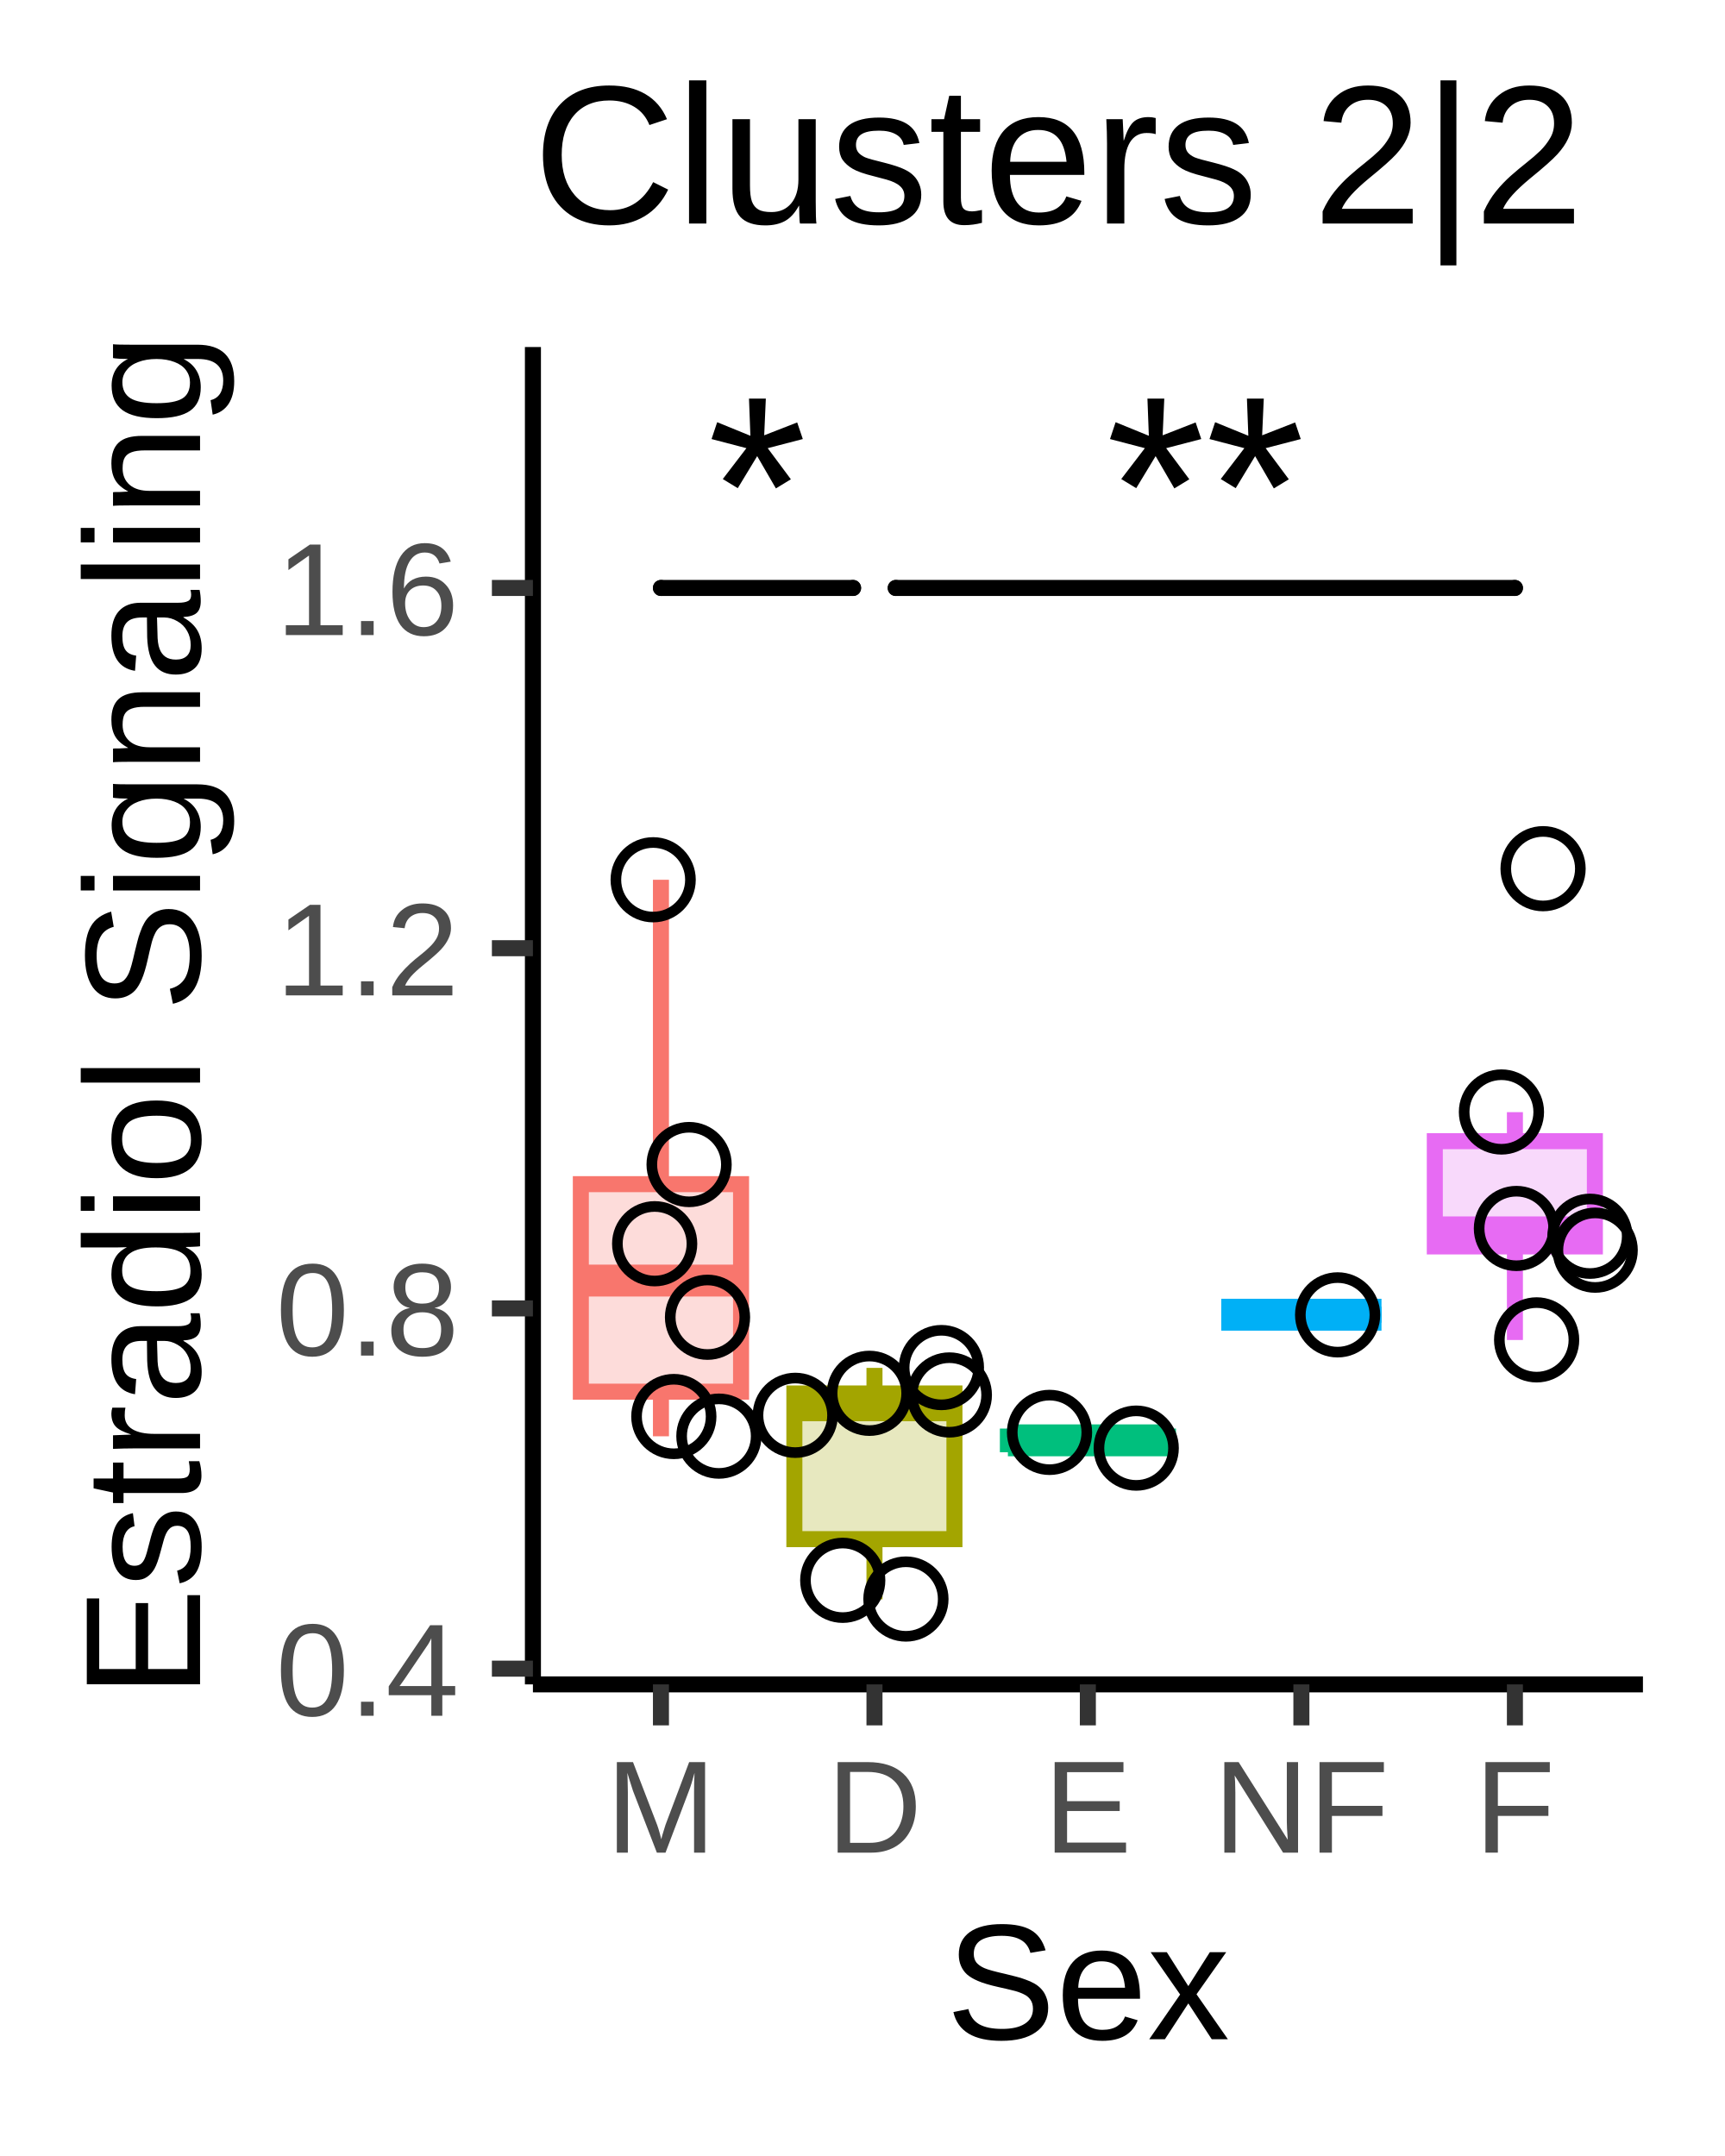
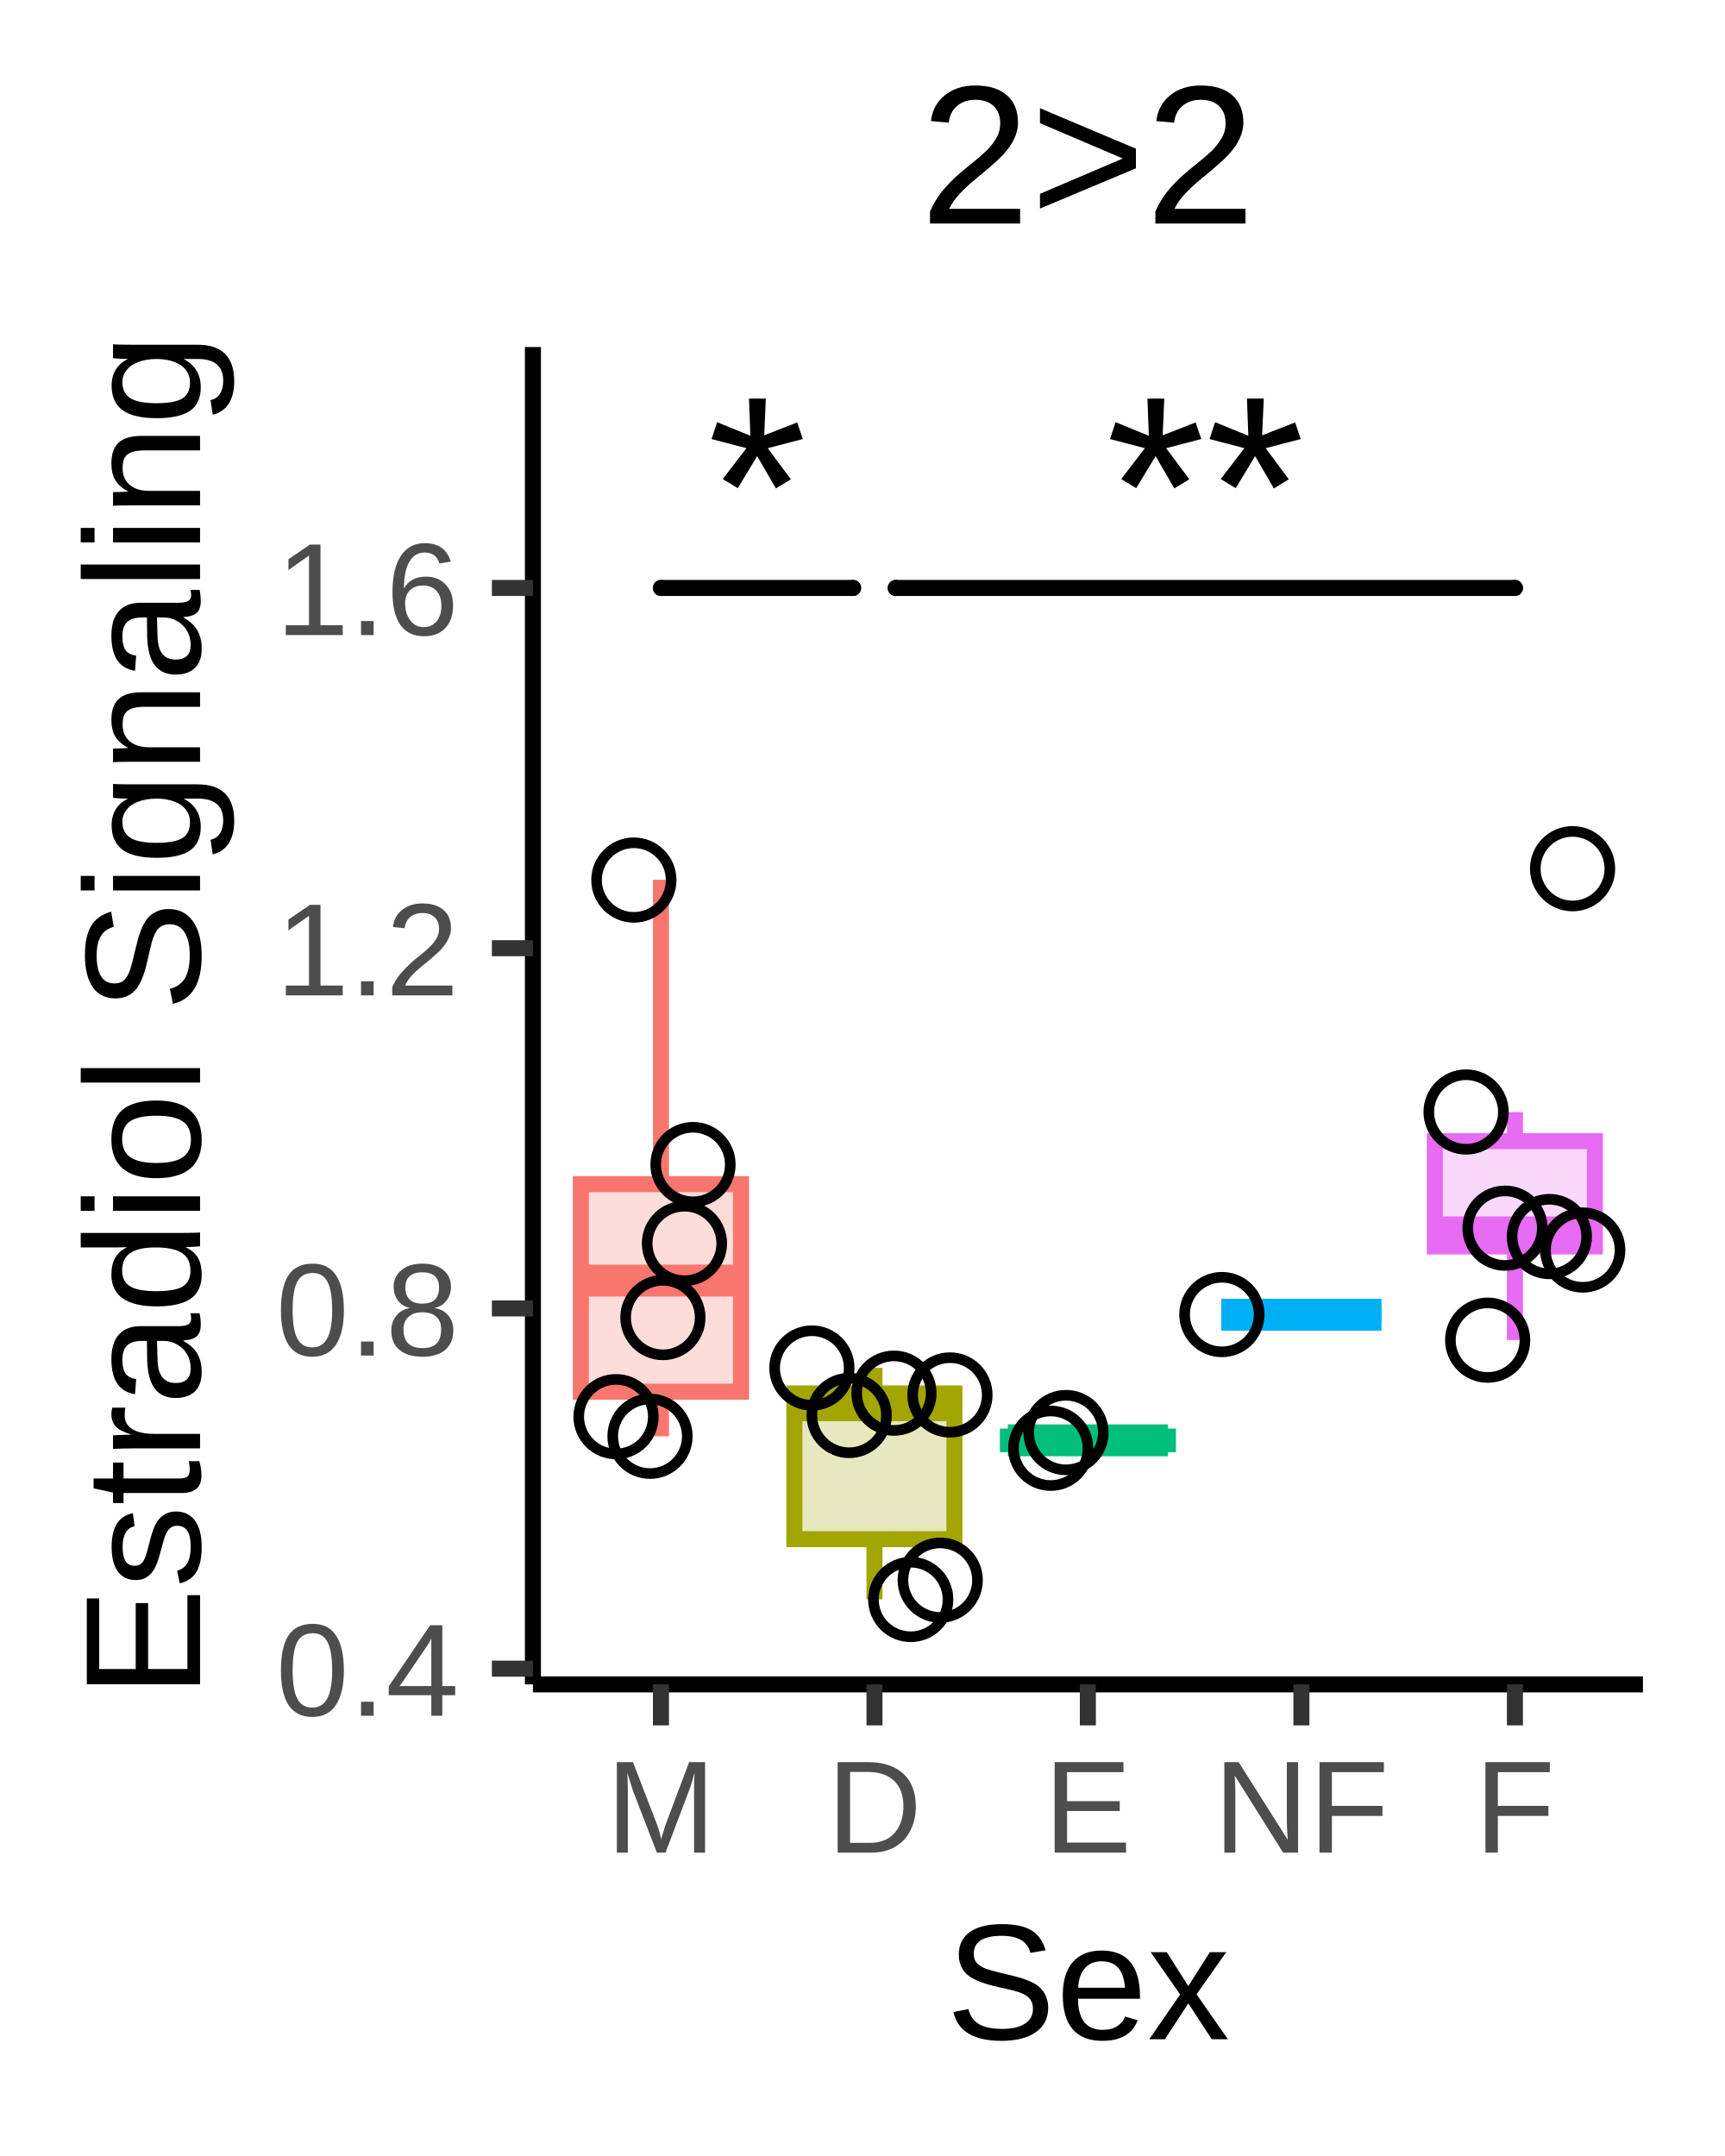
<svg xmlns="http://www.w3.org/2000/svg" class="svglite" width="115.20pt" height="144.00pt" viewBox="0 0 115.20 144.00">
  <defs>
    <style type="text/css">
    .svglite line, .svglite polyline, .svglite polygon, .svglite path, .svglite rect, .svglite circle {
      fill: none;
      stroke: #000000;
      stroke-linecap: round;
      stroke-linejoin: round;
      stroke-miterlimit: 10.00;
    }
    .svglite text {
      white-space: pre;
    }
  </style>
  </defs>
  <rect width="100%" height="100%" style="stroke: none; fill: #FFFFFF;" />
  <defs>
    <clipPath id="cpMC4wMHwxMTUuMjB8MC4wMHwxNDQuMDA=">
      <rect x="0.00" y="0.00" width="115.20" height="144.00" />
    </clipPath>
  </defs>
  <g clip-path="url(#cpMC4wMHwxMTUuMjB8MC4wMHwxNDQuMDA=)">
    <rect x="0.00" y="0.00" width="115.20" height="144.00" style="stroke-width: 1.07; stroke: #FFFFFF; fill: #FFFFFF;" />
  </g>
  <defs>
    <clipPath id="cpMzUuNTl8MTA5LjcyfDIzLjE4fDExMi41MA==">
      <rect x="35.59" y="23.18" width="74.13" height="89.33" />
    </clipPath>
  </defs>
  <g clip-path="url(#cpMzUuNTl8MTA5LjcyfDIzLjE4fDExMi41MA==)">
    <rect x="35.59" y="23.18" width="74.13" height="89.33" style="stroke-width: 1.07; stroke: none; fill: #FFFFFF;" />
    <line x1="44.14" y1="79.09" x2="44.14" y2="58.76" style="stroke-width: 1.07; stroke: #F8766D; stroke-linecap: butt;" />
    <line x1="44.14" y1="92.95" x2="44.14" y2="95.93" style="stroke-width: 1.07; stroke: #F8766D; stroke-linecap: butt;" />
    <polygon points="38.79,79.09 38.79,92.95 49.49,92.95 49.49,79.09 38.79,79.09 " style="stroke-width: 1.07; stroke: #F8766D; stroke-linecap: butt; stroke-linejoin: miter; fill: #F8766D; fill-opacity: 0.25;" />
    <line x1="38.79" y1="85.53" x2="49.49" y2="85.53" style="stroke-width: 2.13; stroke: #F8766D; stroke-linecap: butt; stroke-linejoin: miter;" />
    <line x1="58.40" y1="93.07" x2="58.40" y2="91.36" style="stroke-width: 1.07; stroke: #A3A500; stroke-linecap: butt;" />
    <line x1="58.40" y1="102.80" x2="58.40" y2="106.82" style="stroke-width: 1.07; stroke: #A3A500; stroke-linecap: butt;" />
    <polygon points="53.05,93.07 53.05,102.80 63.74,102.80 63.74,93.07 53.05,93.07 " style="stroke-width: 1.07; stroke: #A3A500; stroke-linecap: butt; stroke-linejoin: miter; fill: #A3A500; fill-opacity: 0.25;" />
    <line x1="53.05" y1="93.86" x2="63.74" y2="93.86" style="stroke-width: 2.13; stroke: #A3A500; stroke-linecap: butt; stroke-linejoin: miter;" />
    <line x1="72.65" y1="95.95" x2="72.65" y2="95.69" style="stroke-width: 1.07; stroke: #00BF7D; stroke-linecap: butt;" />
    <line x1="72.65" y1="96.46" x2="72.65" y2="96.71" style="stroke-width: 1.07; stroke: #00BF7D; stroke-linecap: butt;" />
    <polygon points="67.31,95.95 67.31,96.46 78.00,96.46 78.00,95.95 67.31,95.95 " style="stroke-width: 1.07; stroke: #00BF7D; stroke-linecap: butt; stroke-linejoin: miter; fill: #00BF7D; fill-opacity: 0.25;" />
    <line x1="67.31" y1="96.20" x2="78.00" y2="96.20" style="stroke-width: 2.13; stroke: #00BF7D; stroke-linecap: butt; stroke-linejoin: miter;" />
    <line x1="86.91" y1="87.81" x2="86.91" y2="87.81" style="stroke-width: 1.07; stroke: #00B0F6; stroke-linecap: butt;" />
    <line x1="86.91" y1="87.81" x2="86.91" y2="87.81" style="stroke-width: 1.07; stroke: #00B0F6; stroke-linecap: butt;" />
    <polygon points="81.56,87.81 81.56,87.81 92.26,87.81 92.26,87.81 81.56,87.81 " style="stroke-width: 1.07; stroke: #00B0F6; stroke-linecap: butt; stroke-linejoin: miter; fill: #00B0F6; fill-opacity: 0.25;" />
    <line x1="81.56" y1="87.81" x2="92.26" y2="87.81" style="stroke-width: 2.13; stroke: #00B0F6; stroke-linecap: butt; stroke-linejoin: miter;" />
    <line x1="101.17" y1="76.22" x2="101.17" y2="74.28" style="stroke-width: 1.07; stroke: #E76BF3; stroke-linecap: butt;" />
    <line x1="101.17" y1="83.25" x2="101.17" y2="89.50" style="stroke-width: 1.07; stroke: #E76BF3; stroke-linecap: butt;" />
    <polygon points="95.82,76.22 95.82,83.25 106.51,83.25 106.51,76.22 95.82,76.22 " style="stroke-width: 1.07; stroke: #E76BF3; stroke-linecap: butt; stroke-linejoin: miter; fill: #E76BF3; fill-opacity: 0.25;" />
    <line x1="95.82" y1="82.31" x2="106.51" y2="82.31" style="stroke-width: 2.13; stroke: #E76BF3; stroke-linecap: butt; stroke-linejoin: miter;" />
-     <circle cx="89.33" cy="87.82" r="2.49" style="stroke-width: 0.71;" />
-     <circle cx="45.00" cy="94.61" r="2.49" style="stroke-width: 0.71;" />
-     <circle cx="58.06" cy="93.06" r="2.49" style="stroke-width: 0.71;" />
-     <circle cx="101.27" cy="82.05" r="2.49" style="stroke-width: 0.71;" />
-     <circle cx="106.53" cy="83.50" r="2.49" style="stroke-width: 0.71;" />
-     <circle cx="62.87" cy="91.34" r="2.49" style="stroke-width: 0.71;" />
-     <circle cx="102.62" cy="89.49" r="2.49" style="stroke-width: 0.71;" />
-     <circle cx="47.25" cy="87.98" r="2.49" style="stroke-width: 0.71;" />
-     <circle cx="43.72" cy="83.07" r="2.49" style="stroke-width: 0.71;" />
-     <circle cx="100.27" cy="74.27" r="2.49" style="stroke-width: 0.71;" />
-     <circle cx="103.05" cy="58.02" r="2.49" style="stroke-width: 0.71;" />
-     <circle cx="63.40" cy="93.17" r="2.49" style="stroke-width: 0.71;" />
-     <circle cx="56.28" cy="105.55" r="2.49" style="stroke-width: 0.71;" />
-     <circle cx="48.01" cy="95.92" r="2.49" style="stroke-width: 0.71;" />
-     <circle cx="70.09" cy="95.67" r="2.49" style="stroke-width: 0.71;" />
-     <circle cx="106.18" cy="82.57" r="2.49" style="stroke-width: 0.71;" />
-     <circle cx="46.02" cy="77.78" r="2.49" style="stroke-width: 0.71;" />
-     <circle cx="60.50" cy="106.80" r="2.49" style="stroke-width: 0.71;" />
-     <circle cx="43.62" cy="58.76" r="2.49" style="stroke-width: 0.71;" />
-     <circle cx="53.11" cy="94.53" r="2.49" style="stroke-width: 0.71;" />
-     <circle cx="75.88" cy="96.72" r="2.49" style="stroke-width: 0.71;" />
+     <circle cx="81.60" cy="87.80" r="2.49" style="stroke-width: 0.71;" />
+     <circle cx="41.14" cy="94.62" r="2.49" style="stroke-width: 0.71;" />
+     <circle cx="59.70" cy="93.05" r="2.49" style="stroke-width: 0.71;" />
+     <circle cx="100.51" cy="82.03" r="2.49" style="stroke-width: 0.71;" />
+     <circle cx="105.70" cy="83.49" r="2.49" style="stroke-width: 0.71;" />
+     <circle cx="54.22" cy="91.37" r="2.49" style="stroke-width: 0.71;" />
+     <circle cx="99.35" cy="89.51" r="2.49" style="stroke-width: 0.71;" />
+     <circle cx="44.27" cy="88.00" r="2.49" style="stroke-width: 0.71;" />
+     <circle cx="45.71" cy="83.05" r="2.49" style="stroke-width: 0.71;" />
+     <circle cx="97.91" cy="74.27" r="2.49" style="stroke-width: 0.71;" />
+     <circle cx="105.02" cy="58.02" r="2.49" style="stroke-width: 0.71;" />
+     <circle cx="63.44" cy="93.17" r="2.49" style="stroke-width: 0.71;" />
+     <circle cx="62.79" cy="105.54" r="2.49" style="stroke-width: 0.71;" />
+     <circle cx="43.41" cy="95.93" r="2.49" style="stroke-width: 0.71;" />
+     <circle cx="71.19" cy="95.68" r="2.49" style="stroke-width: 0.71;" />
+     <circle cx="103.47" cy="82.59" r="2.49" style="stroke-width: 0.71;" />
+     <circle cx="46.28" cy="77.78" r="2.49" style="stroke-width: 0.71;" />
+     <circle cx="60.82" cy="106.83" r="2.49" style="stroke-width: 0.71;" />
+     <circle cx="42.33" cy="58.78" r="2.49" style="stroke-width: 0.71;" />
+     <circle cx="56.71" cy="94.54" r="2.49" style="stroke-width: 0.71;" />
+     <circle cx="70.17" cy="96.73" r="2.49" style="stroke-width: 0.71;" />
    <text x="80.49" y="38.37" text-anchor="middle" style="font-size: 17.07px; font-family: &quot;Arial&quot;;" textLength="13.28px" lengthAdjust="spacingAndGlyphs">**</text>
    <line x1="59.82" y1="39.27" x2="59.82" y2="39.27" style="stroke-width: 1.07;" />
    <line x1="59.82" y1="39.27" x2="101.17" y2="39.27" style="stroke-width: 1.07;" />
    <line x1="101.17" y1="39.27" x2="101.17" y2="39.27" style="stroke-width: 1.07;" />
    <text x="50.56" y="38.37" text-anchor="middle" style="font-size: 17.07px; font-family: &quot;Arial&quot;;" textLength="6.64px" lengthAdjust="spacingAndGlyphs">*</text>
    <line x1="44.14" y1="39.27" x2="44.14" y2="39.27" style="stroke-width: 1.07;" />
    <line x1="44.14" y1="39.27" x2="56.97" y2="39.27" style="stroke-width: 1.07;" />
    <line x1="56.97" y1="39.27" x2="56.97" y2="39.27" style="stroke-width: 1.07;" />
  </g>
  <g clip-path="url(#cpMC4wMHwxMTUuMjB8MC4wMHwxNDQuMDA=)">
    <polyline points="35.59,112.50 35.59,23.18 " style="stroke-width: 1.07; stroke-linecap: butt;" />
    <text x="30.65" y="114.60" text-anchor="end" style="font-size: 8.80px;fill: #4D4D4D; font-family: &quot;Arial&quot;;" textLength="12.24px" lengthAdjust="spacingAndGlyphs">0.4</text>
    <text x="30.65" y="90.54" text-anchor="end" style="font-size: 8.80px;fill: #4D4D4D; font-family: &quot;Arial&quot;;" textLength="12.24px" lengthAdjust="spacingAndGlyphs">0.8</text>
    <text x="30.65" y="66.48" text-anchor="end" style="font-size: 8.80px;fill: #4D4D4D; font-family: &quot;Arial&quot;;" textLength="12.24px" lengthAdjust="spacingAndGlyphs">1.2</text>
    <text x="30.65" y="42.42" text-anchor="end" style="font-size: 8.80px;fill: #4D4D4D; font-family: &quot;Arial&quot;;" textLength="12.24px" lengthAdjust="spacingAndGlyphs">1.6</text>
    <polyline points="32.85,111.45 35.59,111.45 " style="stroke-width: 1.07; stroke: #333333; stroke-linecap: butt;" />
    <polyline points="32.85,87.39 35.59,87.39 " style="stroke-width: 1.07; stroke: #333333; stroke-linecap: butt;" />
    <polyline points="32.85,63.33 35.59,63.33 " style="stroke-width: 1.07; stroke: #333333; stroke-linecap: butt;" />
    <polyline points="32.85,39.27 35.59,39.27 " style="stroke-width: 1.07; stroke: #333333; stroke-linecap: butt;" />
    <polyline points="35.59,112.50 109.72,112.50 " style="stroke-width: 1.07; stroke-linecap: butt;" />
    <polyline points="44.14,115.24 44.14,112.50 " style="stroke-width: 1.07; stroke: #333333; stroke-linecap: butt;" />
    <polyline points="58.40,115.24 58.40,112.50 " style="stroke-width: 1.07; stroke: #333333; stroke-linecap: butt;" />
    <polyline points="72.65,115.24 72.65,112.50 " style="stroke-width: 1.07; stroke: #333333; stroke-linecap: butt;" />
    <polyline points="86.91,115.24 86.91,112.50 " style="stroke-width: 1.07; stroke: #333333; stroke-linecap: butt;" />
    <polyline points="101.17,115.24 101.17,112.50 " style="stroke-width: 1.07; stroke: #333333; stroke-linecap: butt;" />
    <text x="44.14" y="123.74" text-anchor="middle" style="font-size: 8.80px;fill: #4D4D4D; font-family: &quot;Arial&quot;;" textLength="7.33px" lengthAdjust="spacingAndGlyphs">M</text>
    <text x="58.40" y="123.74" text-anchor="middle" style="font-size: 8.80px;fill: #4D4D4D; font-family: &quot;Arial&quot;;" textLength="6.35px" lengthAdjust="spacingAndGlyphs">D</text>
    <text x="72.65" y="123.74" text-anchor="middle" style="font-size: 8.80px;fill: #4D4D4D; font-family: &quot;Arial&quot;;" textLength="5.87px" lengthAdjust="spacingAndGlyphs">E</text>
    <text x="86.91" y="123.74" text-anchor="middle" style="font-size: 8.80px;fill: #4D4D4D; font-family: &quot;Arial&quot;;" textLength="11.72px" lengthAdjust="spacingAndGlyphs">NF</text>
    <text x="101.17" y="123.74" text-anchor="middle" style="font-size: 8.80px;fill: #4D4D4D; font-family: &quot;Arial&quot;;" textLength="5.37px" lengthAdjust="spacingAndGlyphs">F</text>
    <text x="72.65" y="136.20" text-anchor="middle" style="font-size: 11.00px; font-family: &quot;Arial&quot;;" textLength="18.96px" lengthAdjust="spacingAndGlyphs">Sex</text>
    <text transform="translate(13.36,67.84) rotate(-90)" text-anchor="middle" style="font-size: 11.00px; font-family: &quot;Arial&quot;;" textLength="91.12px" lengthAdjust="spacingAndGlyphs">Estradiol Signaling</text>
-     <text x="35.59" y="14.93" style="font-size: 13.20px; font-family: &quot;Arial&quot;;" textLength="70.14px" lengthAdjust="spacingAndGlyphs">Clusters 2|2</text>
+     <text x="72.65" y="14.93" text-anchor="middle" style="font-size: 13.20px; font-family: &quot;Arial&quot;;" textLength="22.38px" lengthAdjust="spacingAndGlyphs">2&gt;2</text>
  </g>
</svg>
